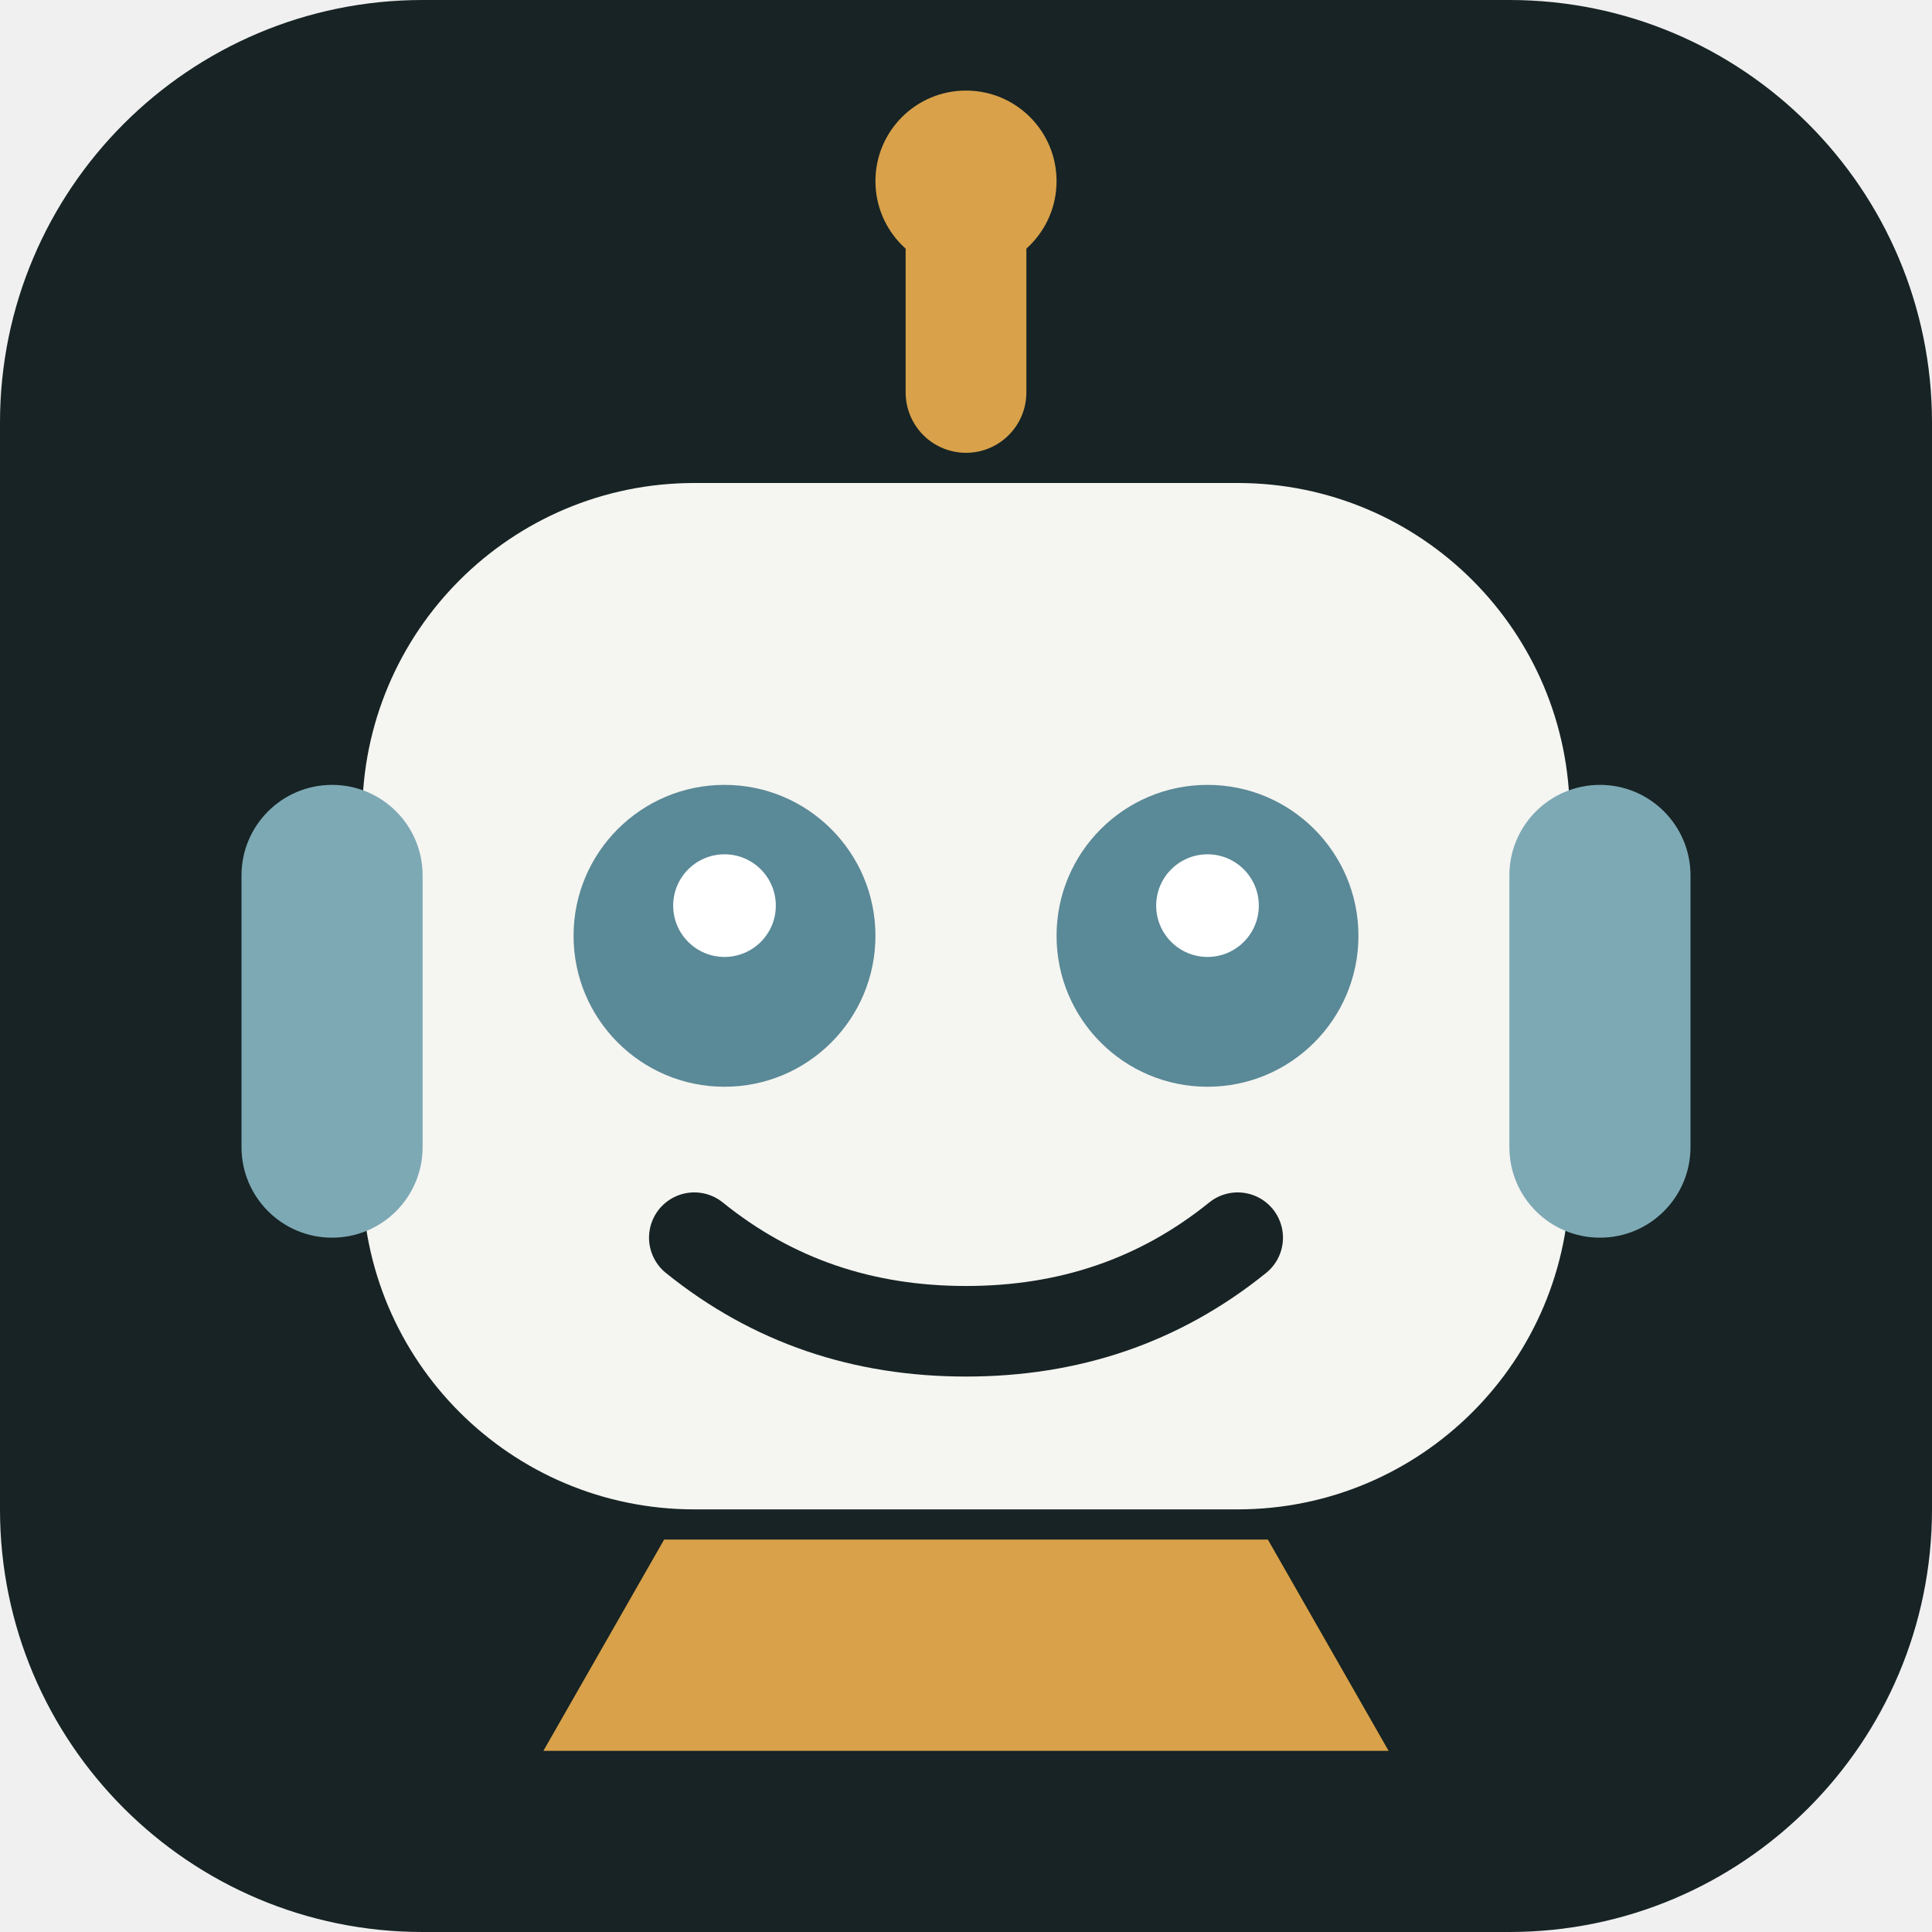
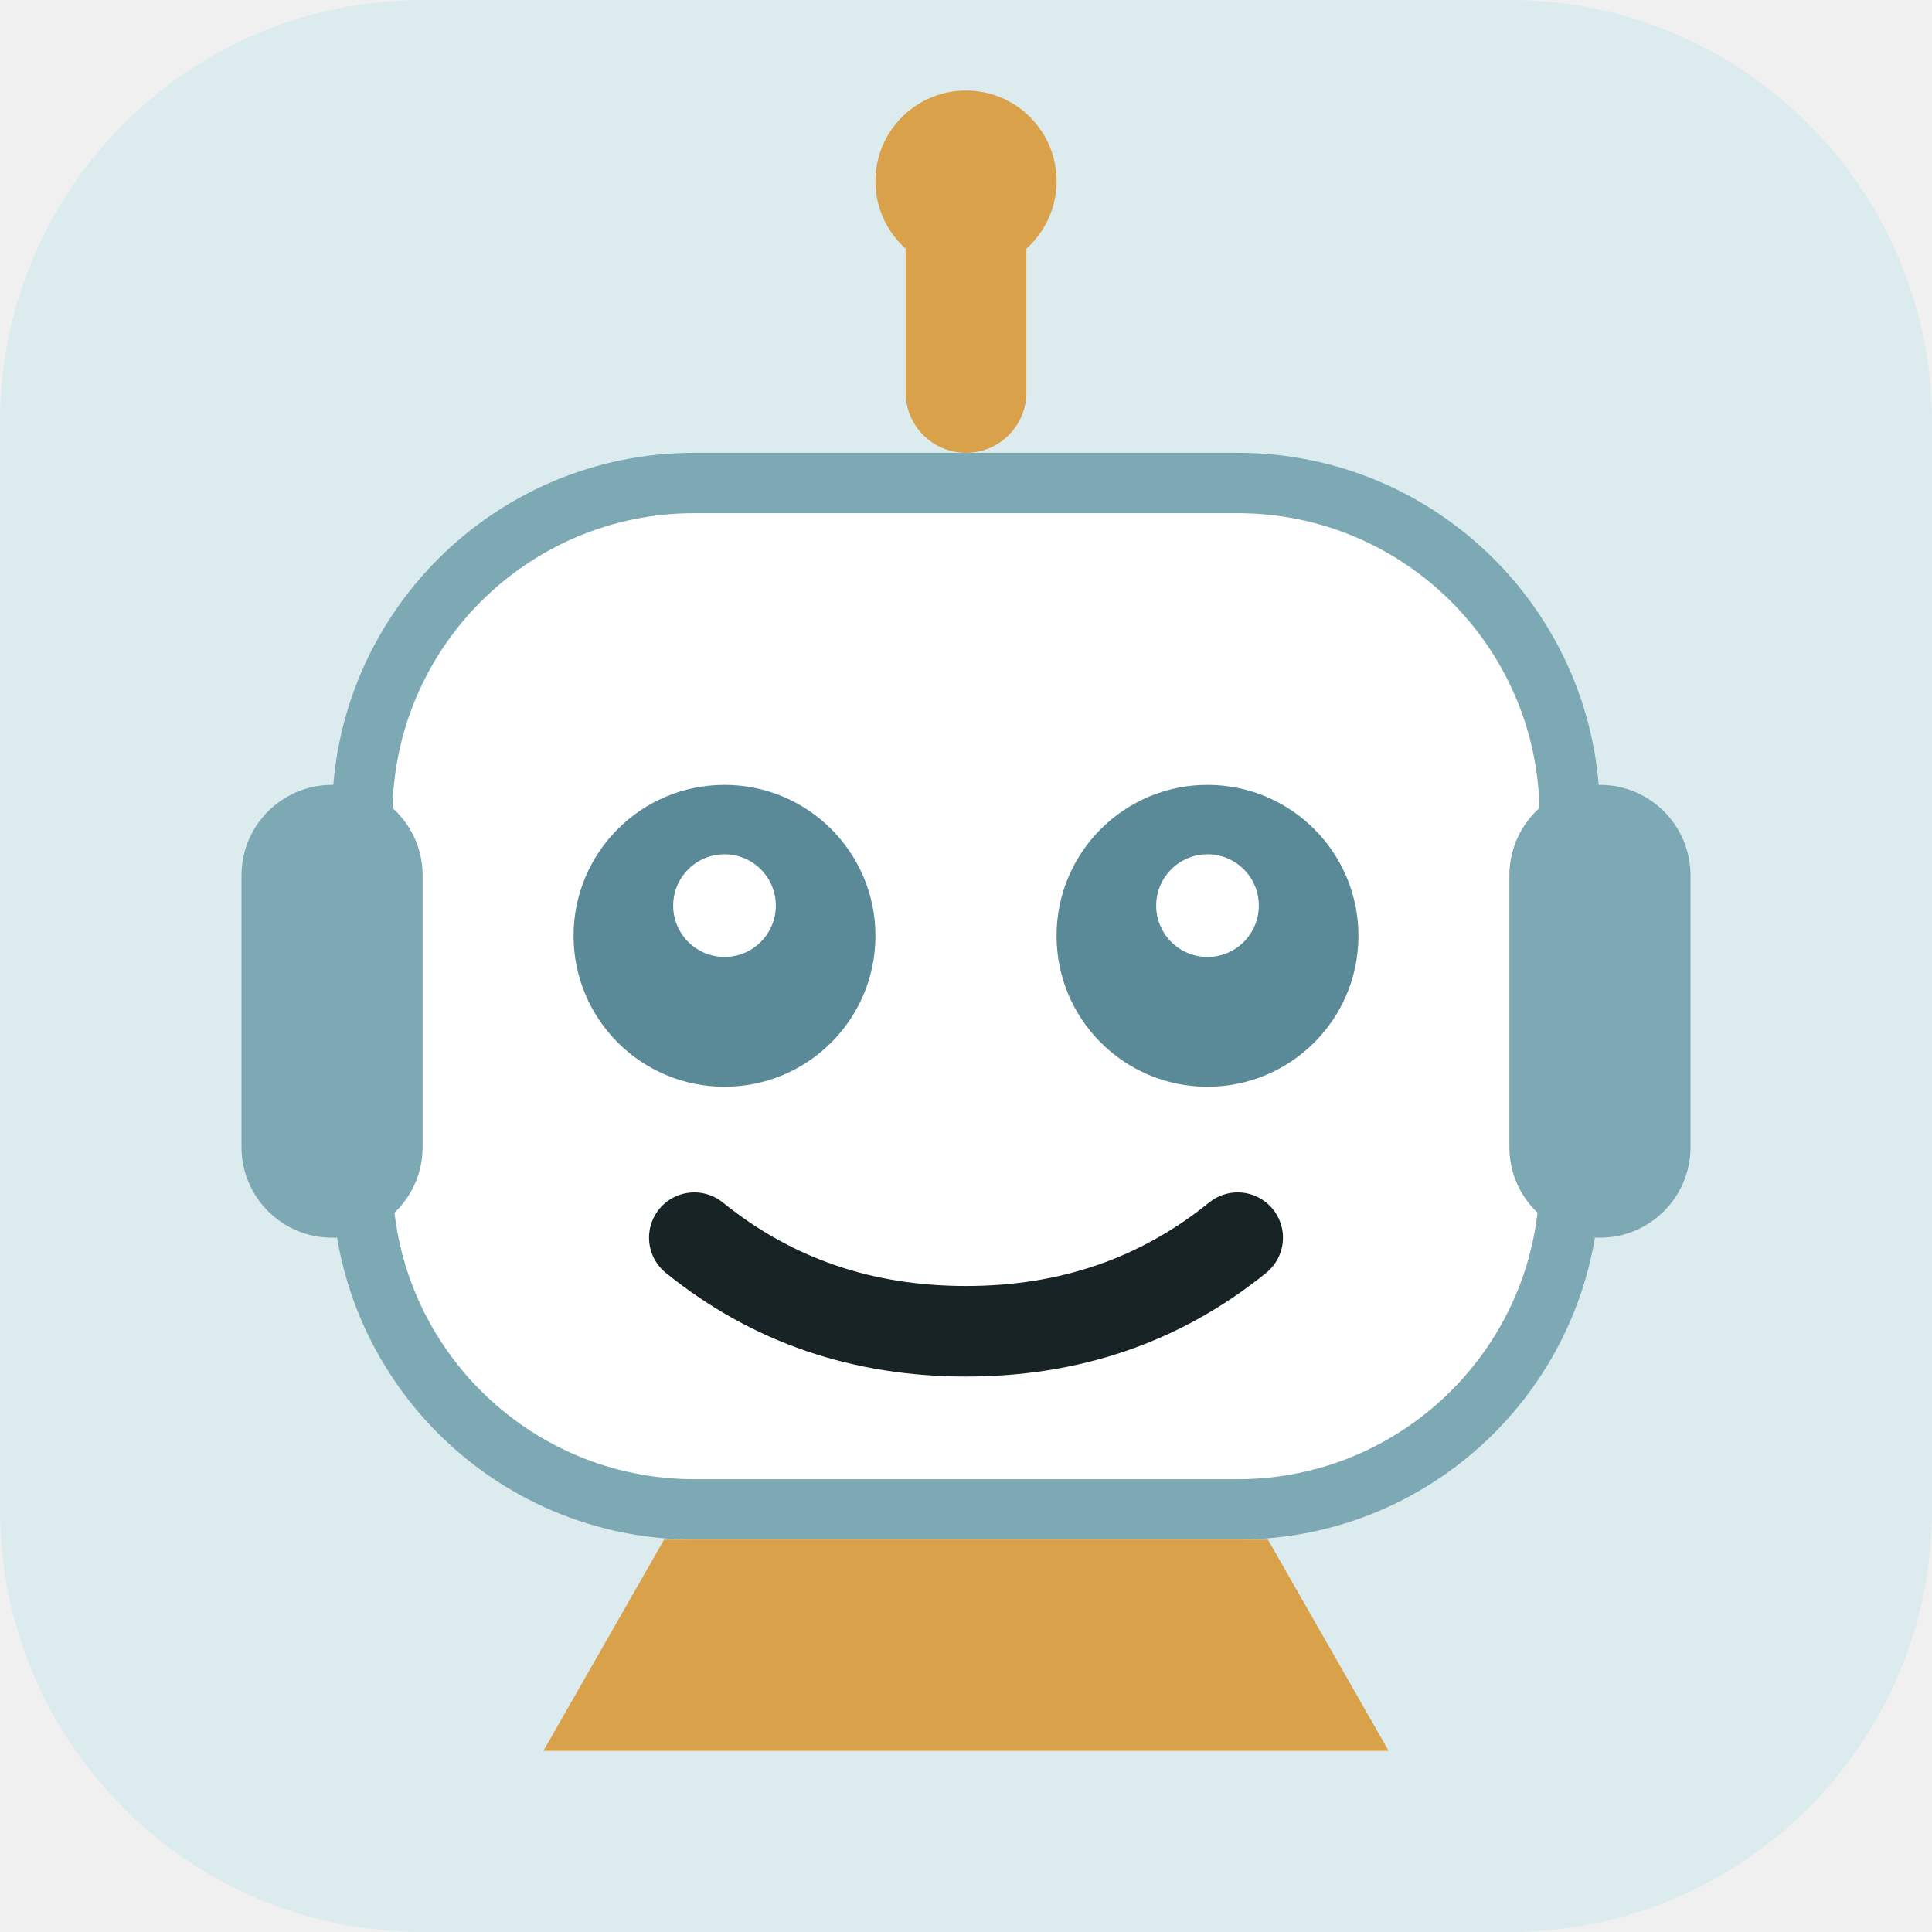
<svg xmlns="http://www.w3.org/2000/svg" viewBox="0 0 64 64">
-   <rect width="64" height="64" rx="14" fill="#172324" />
+   <rect width="64" height="64" rx="14" fill="#dcebee" />
  <path d="M32 13V7" stroke="#d8a14a" stroke-width="4" stroke-linecap="round" />
  <circle cx="32" cy="6" r="3" fill="#d8a14a" />
-   <rect x="12" y="16" width="40" height="34" rx="11" fill="#f5f5f1" />
+   <rect x="12" y="16" width="40" height="34" rx="11" fill="#ffffff" stroke="#7da9b5" stroke-width="2" />
  <rect x="8" y="26" width="6" height="15" rx="3" fill="#7da9b5" />
  <rect x="50" y="26" width="6" height="15" rx="3" fill="#7da9b5" />
  <circle cx="24" cy="31" r="5" fill="#5a8997" />
  <circle cx="40" cy="31" r="5" fill="#5a8997" />
  <circle cx="24" cy="30" r="1.7" fill="#ffffff" />
  <circle cx="40" cy="30" r="1.7" fill="#ffffff" />
  <path d="M23 41c2.6 2.1 5.6 3.1 9 3.1s6.4-1 9-3.1" fill="none" stroke="#172324" stroke-width="3" stroke-linecap="round" />
  <path d="M22 51h20l4 7H18l4-7Z" fill="#d8a14a" />
</svg>
